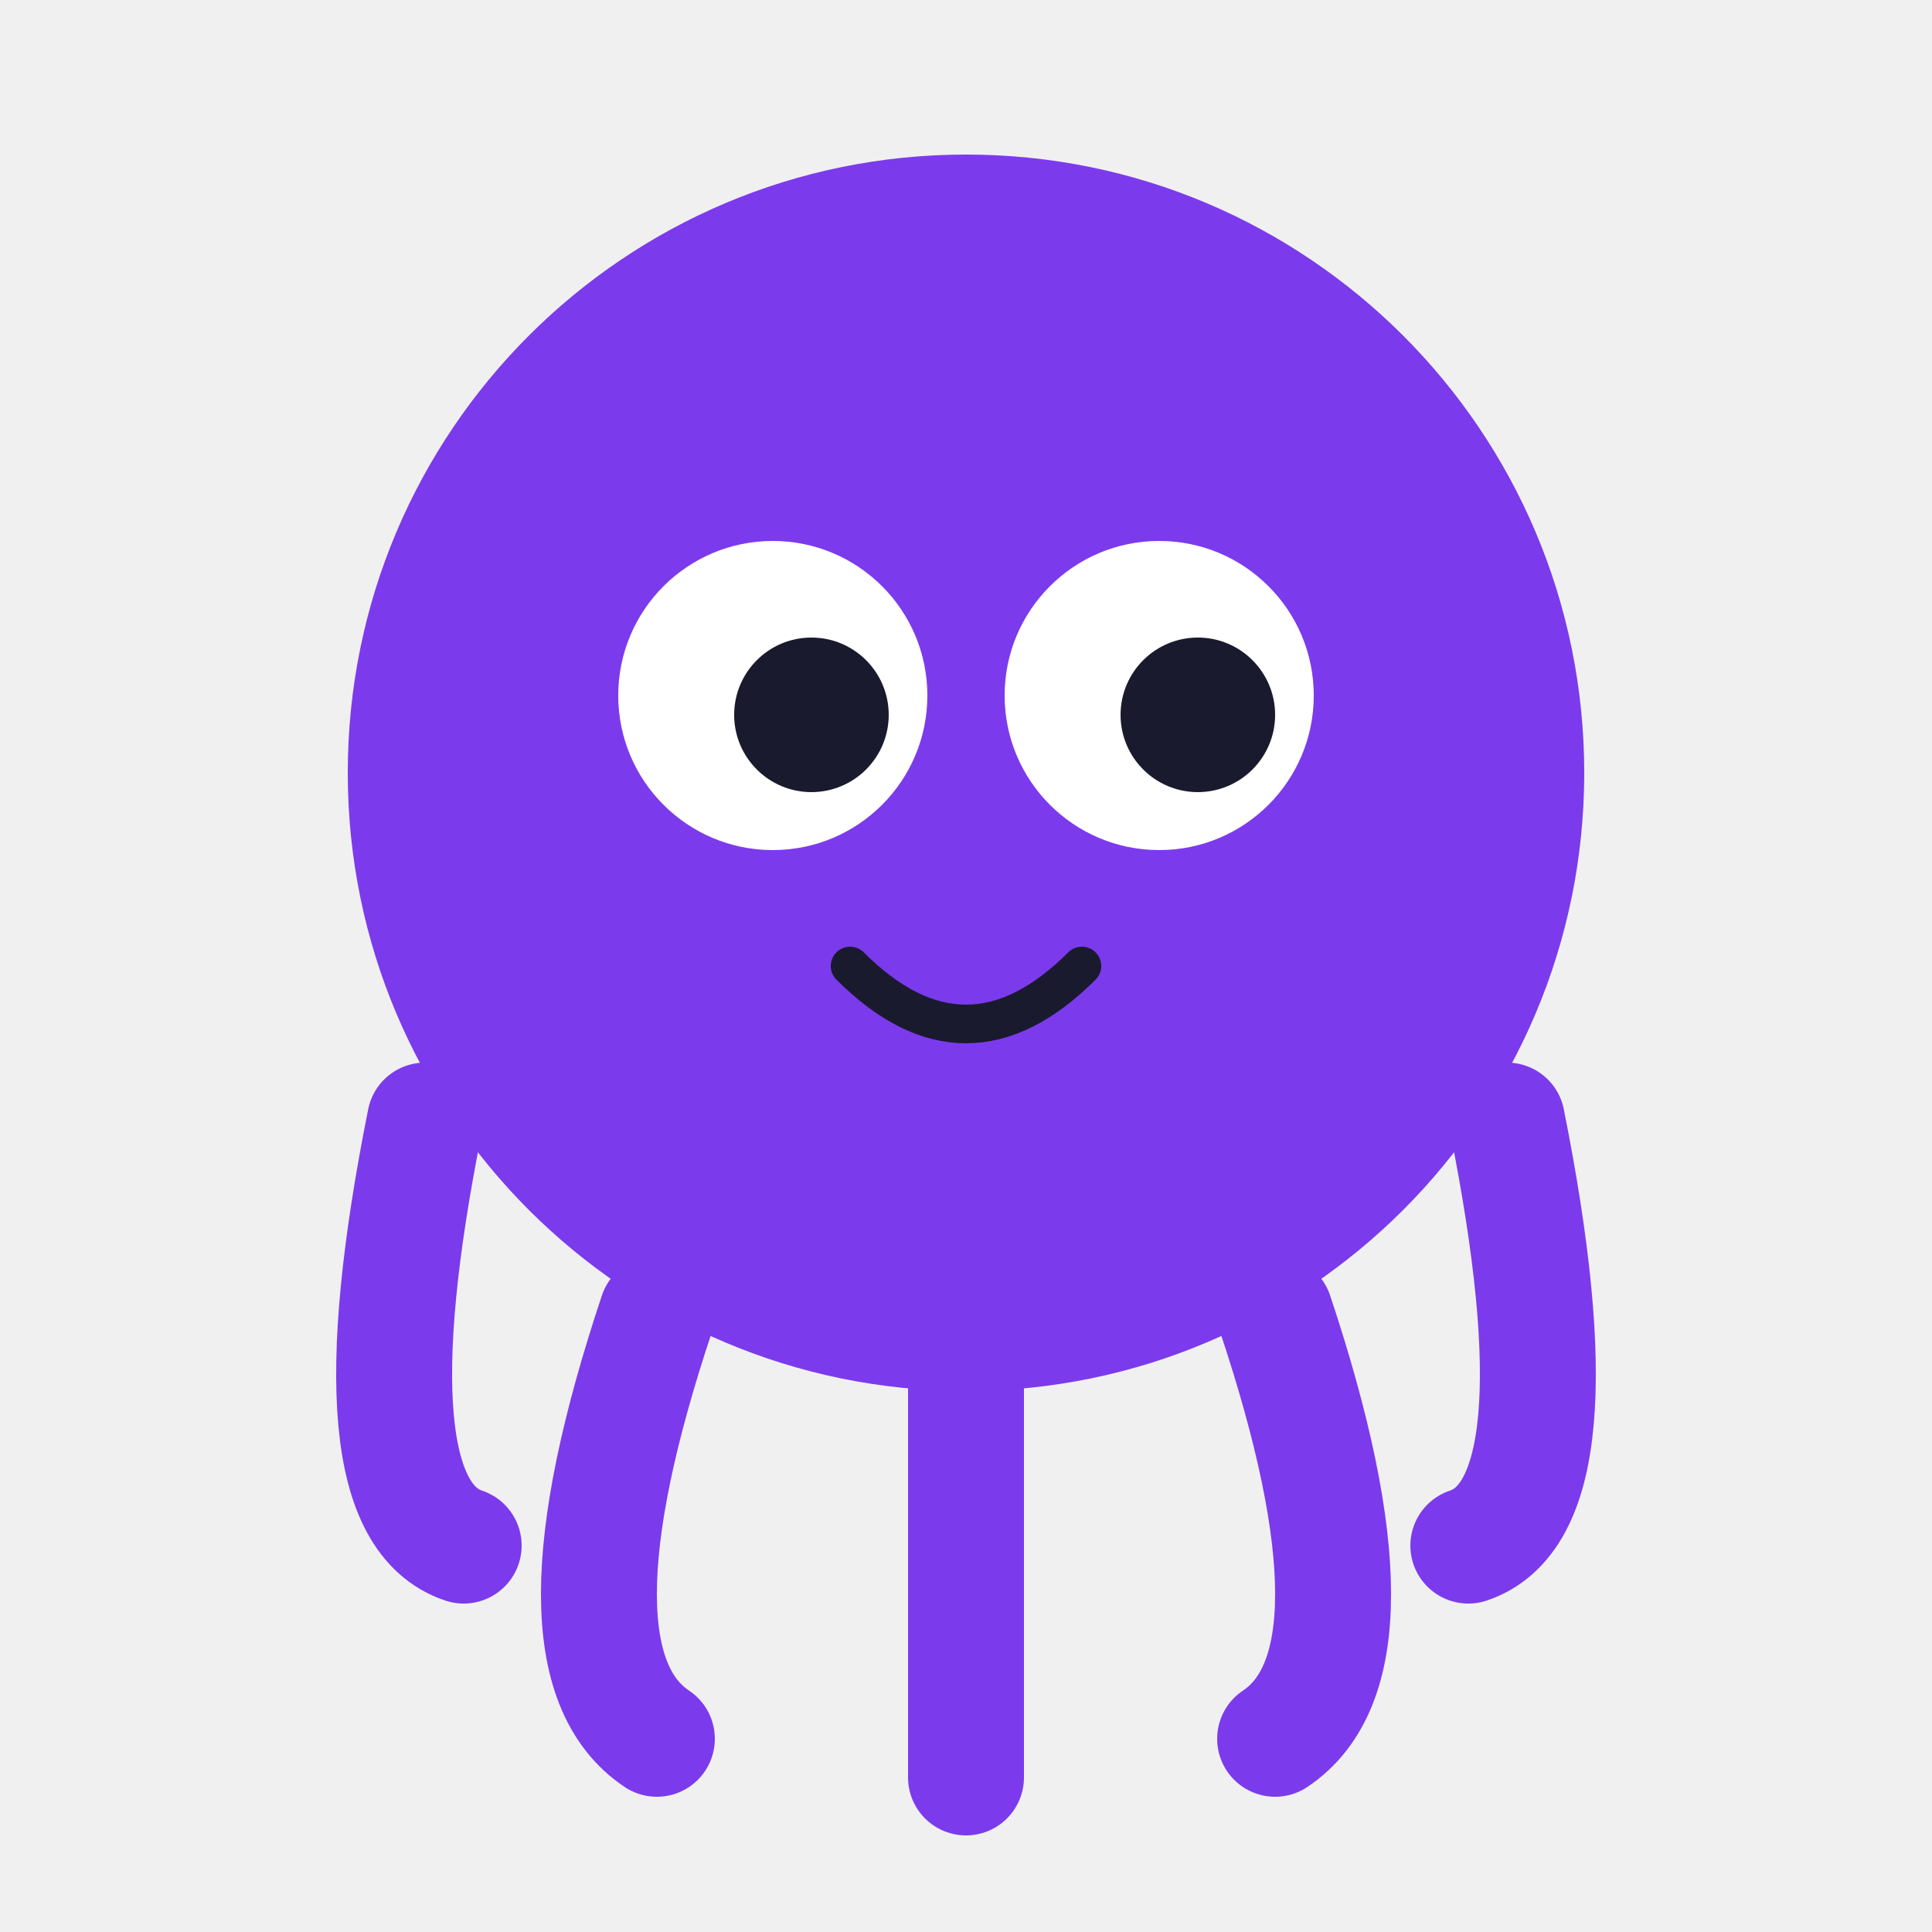
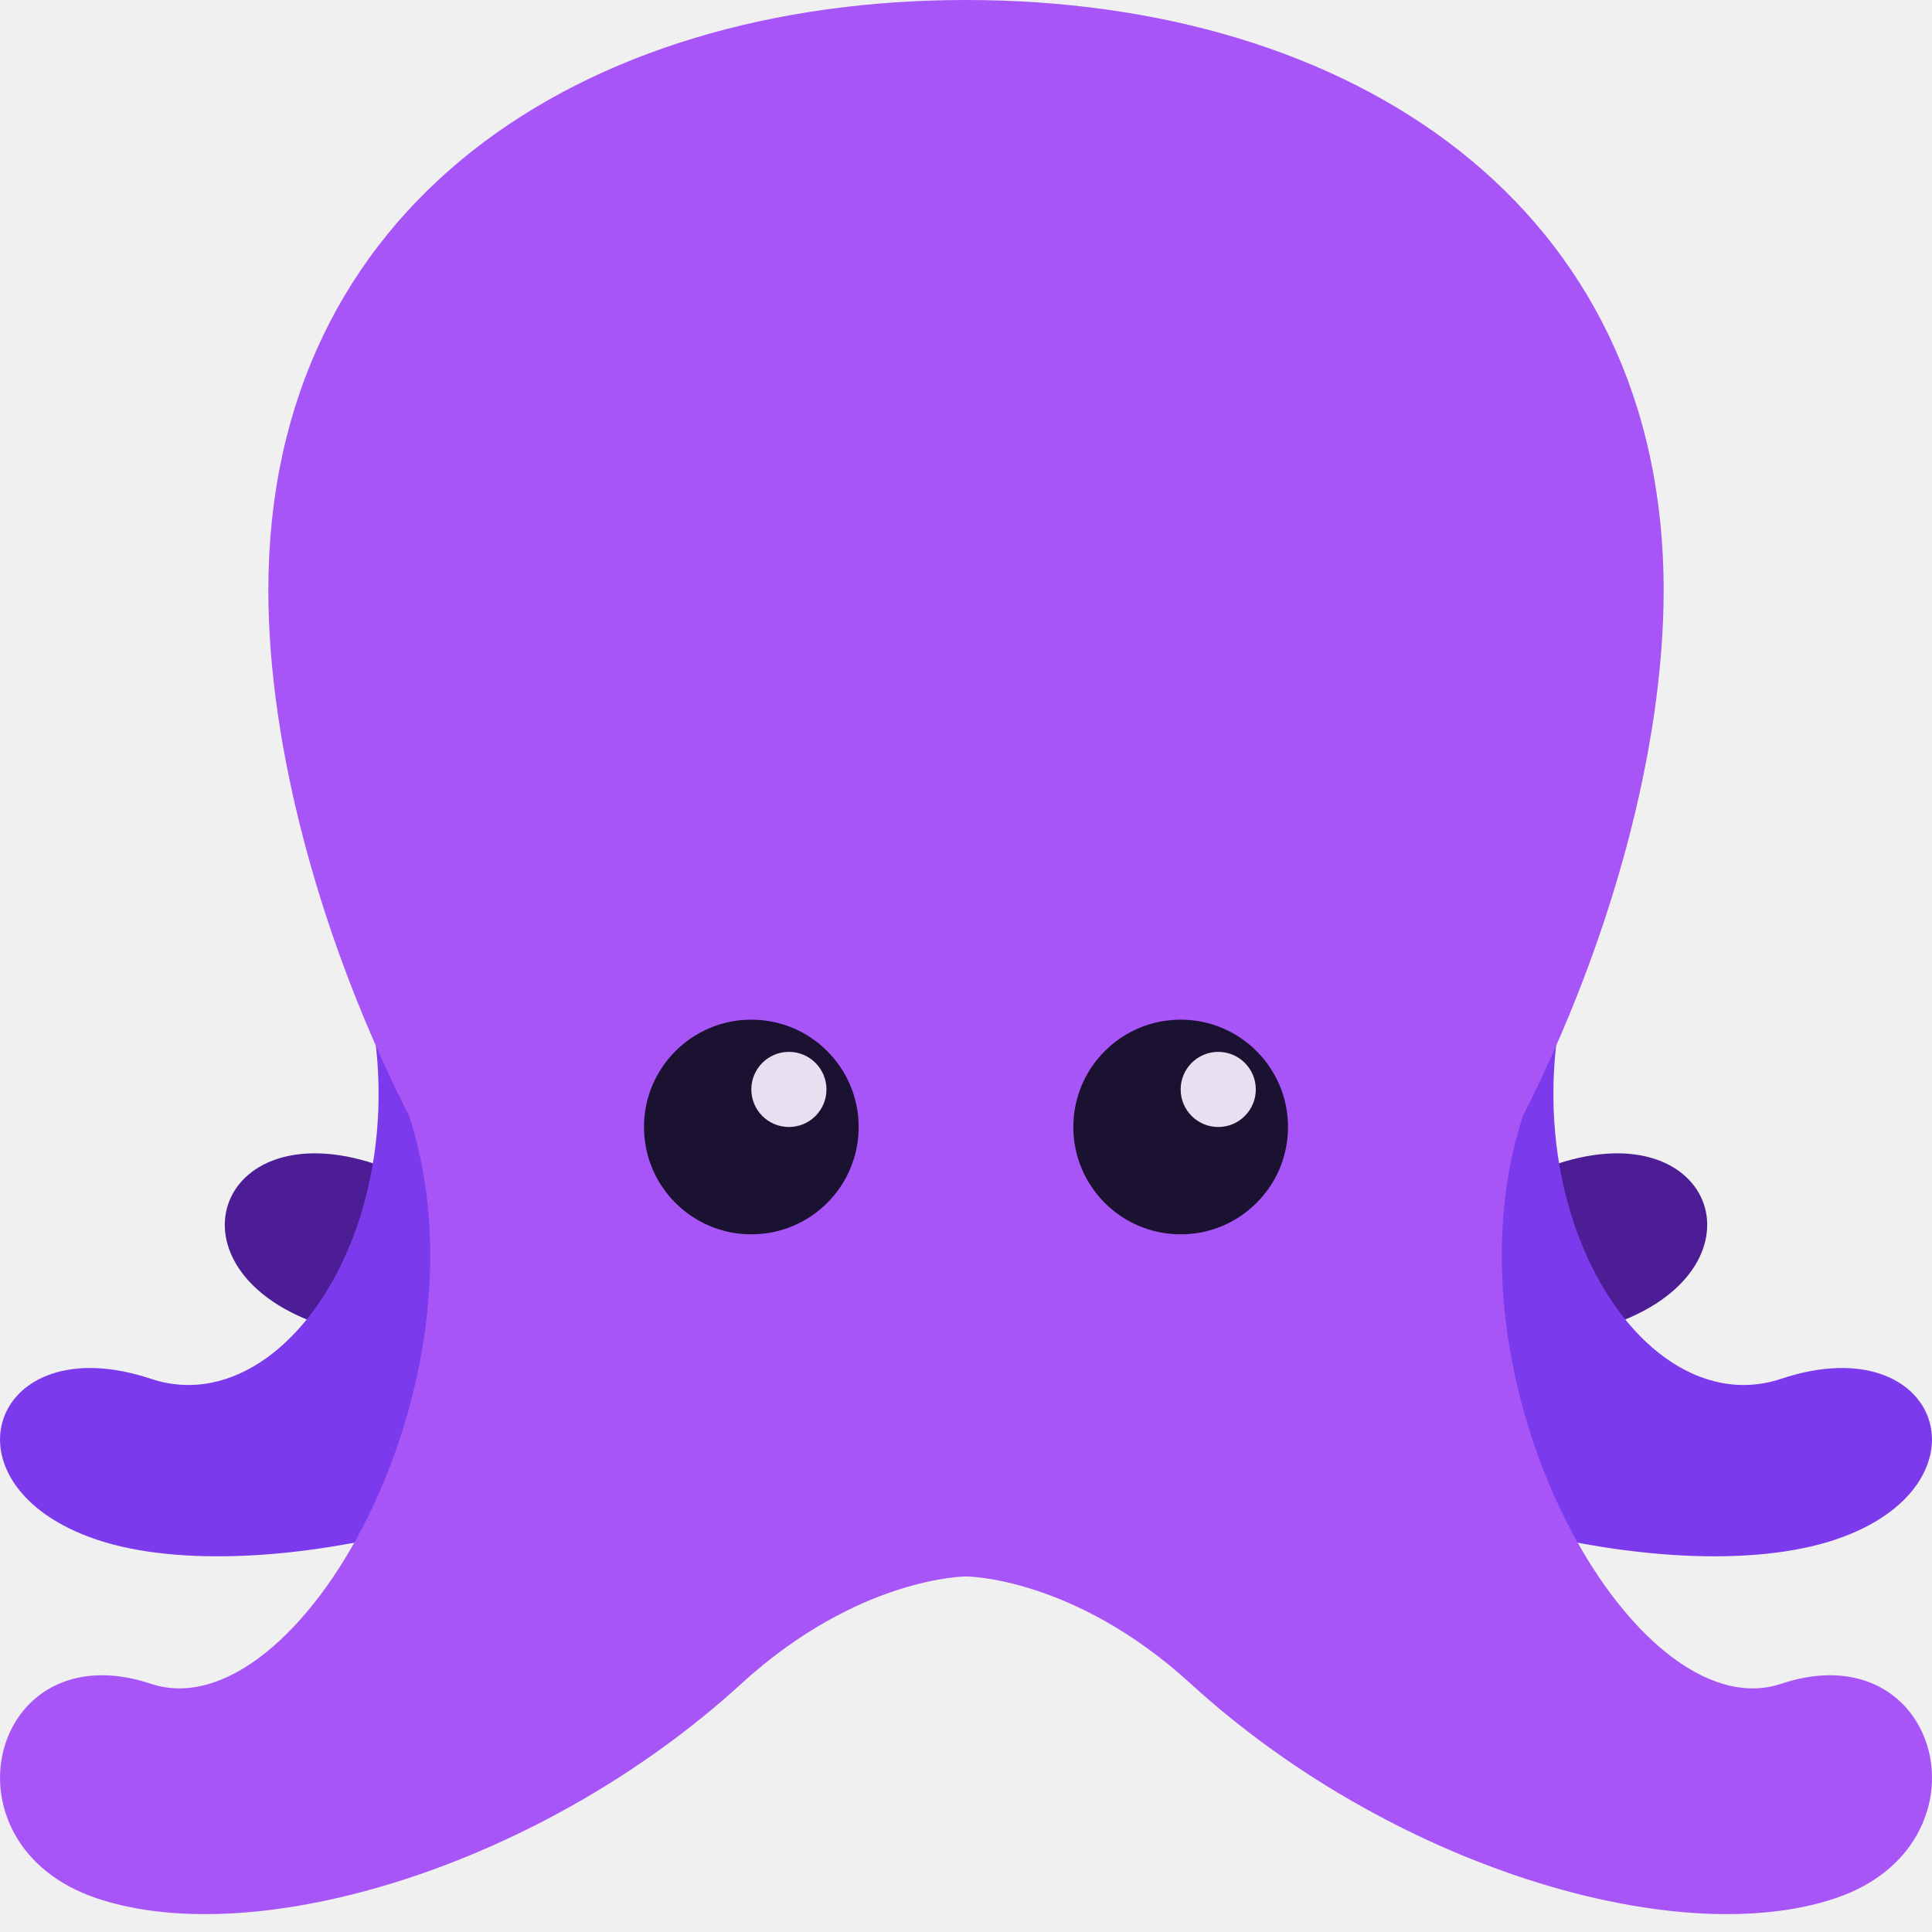
- <svg xmlns="http://www.w3.org/2000/svg" viewBox="0 0 100 100" width="100" height="100">
-   <circle cx="50" cy="40" r="32" fill="#7c3aed" />
-   <path d="M22,58 Q18,78 24,80" stroke="#7c3aed" stroke-width="6" fill="none" stroke-linecap="round" />
-   <path d="M34,68 Q28,86 34,90" stroke="#7c3aed" stroke-width="6" fill="none" stroke-linecap="round" />
-   <path d="M50,72 Q50,90 50,92" stroke="#7c3aed" stroke-width="6" fill="none" stroke-linecap="round" />
-   <path d="M66,68 Q72,86 66,90" stroke="#7c3aed" stroke-width="6" fill="none" stroke-linecap="round" />
-   <path d="M78,58 Q82,78 76,80" stroke="#7c3aed" stroke-width="6" fill="none" stroke-linecap="round" />
-   <circle cx="40" cy="36" r="8" fill="white" />
-   <circle cx="60" cy="36" r="8" fill="white" />
-   <circle cx="42" cy="37" r="4" fill="#1a1a2e" />
-   <circle cx="62" cy="37" r="4" fill="#1a1a2e" />
-   <path d="M44,50 Q50,56 56,50" stroke="#1a1a2e" stroke-width="2" fill="none" stroke-linecap="round" />
+ <svg xmlns="http://www.w3.org/2000/svg" viewBox="0 0 36 36">
+   <path fill="#4C1D95" d="M10 12c3 5 0 10.692-3 9.692s-4 2-1 3 9.465-.465 13-4c1-1 2-1 2-1L10 12z" />
+   <path fill="#4C1D95" d="M26 12c-3 5 0 10.692 3 9.692s4 2 1 3-9.465-.465-13-4c-1-1-2-1-2-1L26 12z" />
+   <path fill="#7C3AED" d="M30.188 16c-3 5 0 10.692 3 9.692s4 2 1 3-9.465-.465-13-4c-1-1-2-1-2-1l11-7.692zM5.812 16c3 5 0 10.692-3 9.692s-4 2-1 3 9.465-.465 13-4c1-1 2-1 2-1L5.812 16z" />
+   <path fill="#A855F7" d="M33.188 31.375c-2.729.91-6.425-5.626-4.812-10.578C30.022 17.554 31 13.94 31 11c0-7.18-5.82-11-13-11S5 3.82 5 11c0 2.94.978 6.554 2.624 9.797 1.613 4.952-2.083 11.488-4.812 10.578-3-1-4 3-1 4s8.31-.627 12-4c2.189-2 4.189-2 4.189-2s2 0 4.188 2c3.69 3.373 9 5 12 4s1.999-5-1.001-4z" />
+   <circle fill="#1A1230" cx="14" cy="21" r="2" />
+   <circle fill="#1A1230" cx="22" cy="21" r="2" />
+   <circle fill="#E8E0F0" cx="14.7" cy="20.3" r="0.7" />
+   <circle fill="#E8E0F0" cx="22.7" cy="20.3" r="0.7" />
</svg>
